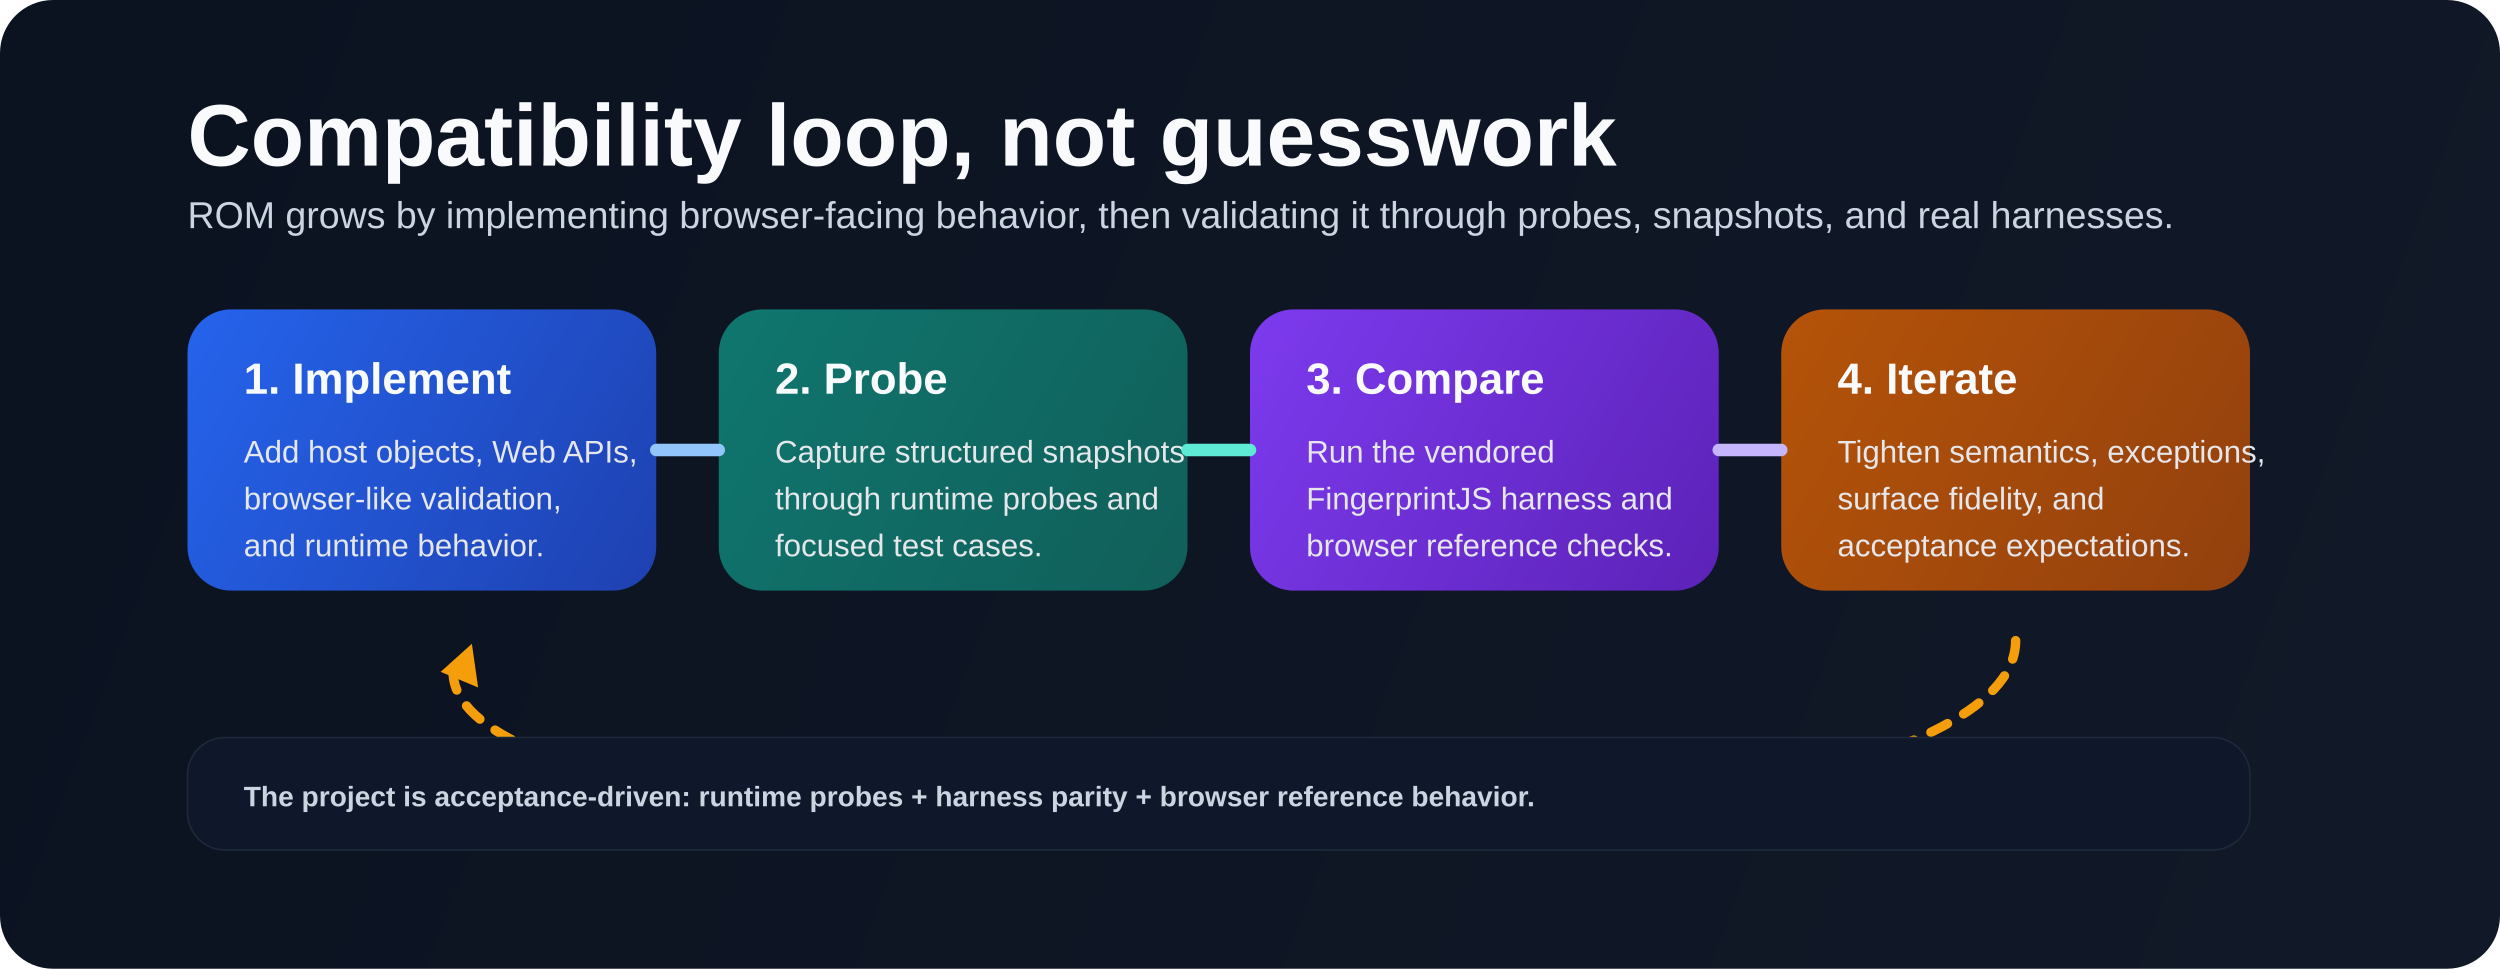
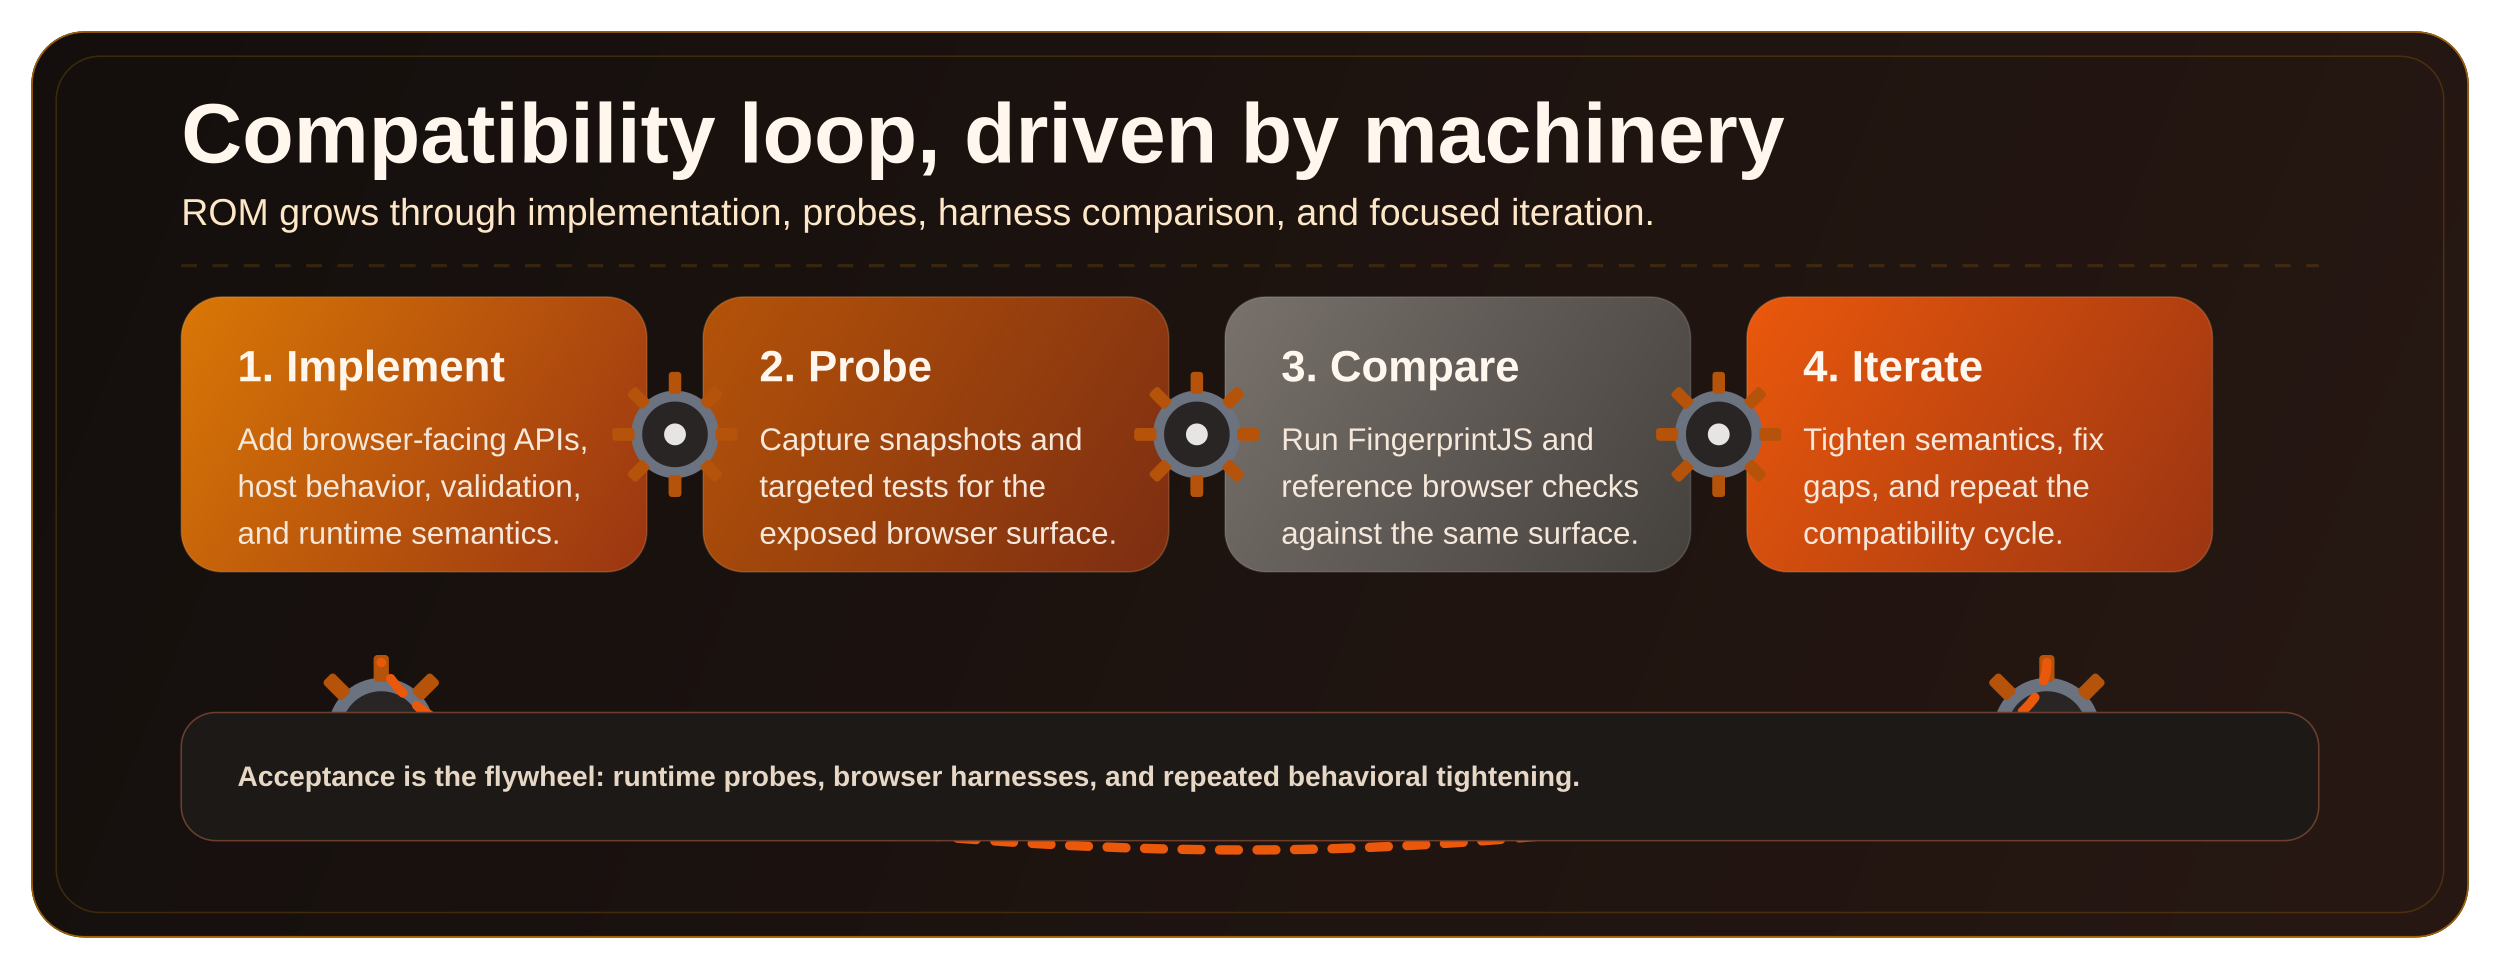
<svg xmlns="http://www.w3.org/2000/svg" width="1600" height="620" viewBox="0 0 1600 620" fill="none" role="img" aria-labelledby="title desc">
  <defs>
-     <linearGradient id="bg2" x1="80" y1="40" x2="1520" y2="580" gradientUnits="userSpaceOnUse">
-       <stop stop-color="#0B1220" />
-       <stop offset="1" stop-color="#111827" />
+     <linearGradient id="bg2" x1="110" y1="30" x2="1490" y2="590" gradientUnits="userSpaceOnUse">
+       <stop stop-color="#140F0D" />
+       <stop offset="1" stop-color="#261712" />
    </linearGradient>
-     <linearGradient id="accent1" x1="130" y1="198" x2="430" y2="378" gradientUnits="userSpaceOnUse">
-       <stop stop-color="#2563EB" />
-       <stop offset="1" stop-color="#1E40AF" />
+     <linearGradient id="box1" x1="118" y1="188" x2="414" y2="374" gradientUnits="userSpaceOnUse">
+       <stop stop-color="#D97706" />
+       <stop offset="1" stop-color="#9A3412" />
    </linearGradient>
-     <linearGradient id="accent2" x1="470" y1="198" x2="770" y2="378" gradientUnits="userSpaceOnUse">
-       <stop stop-color="#0F766E" />
-       <stop offset="1" stop-color="#115E59" />
+     <linearGradient id="box2" x1="452" y1="188" x2="748" y2="374" gradientUnits="userSpaceOnUse">
+       <stop stop-color="#B45309" />
+       <stop offset="1" stop-color="#7C2D12" />
    </linearGradient>
-     <linearGradient id="accent3" x1="810" y1="198" x2="1110" y2="378" gradientUnits="userSpaceOnUse">
-       <stop stop-color="#7C3AED" />
-       <stop offset="1" stop-color="#5B21B6" />
+     <linearGradient id="box3" x1="786" y1="188" x2="1082" y2="374" gradientUnits="userSpaceOnUse">
+       <stop stop-color="#78716C" />
+       <stop offset="1" stop-color="#44403C" />
    </linearGradient>
-     <linearGradient id="accent4" x1="1150" y1="198" x2="1450" y2="378" gradientUnits="userSpaceOnUse">
-       <stop stop-color="#B45309" />
-       <stop offset="1" stop-color="#92400E" />
+     <linearGradient id="box4" x1="1120" y1="188" x2="1416" y2="374" gradientUnits="userSpaceOnUse">
+       <stop stop-color="#EA580C" />
+       <stop offset="1" stop-color="#9A3412" />
    </linearGradient>
+     <clipPath id="clip2">
+       <rect x="20" y="20" width="1560" height="580" rx="34" />
+     </clipPath>
    <style>
-       .title { font: 700 56px 'Segoe UI', Arial, sans-serif; fill: #F8FAFC; }
-       .subtitle { font: 400 24px 'Segoe UI', Arial, sans-serif; fill: #CBD5E1; }
-       .boxTitle { font: 700 28px 'Segoe UI', Arial, sans-serif; fill: #F8FAFC; }
-       .boxText { font: 500 20px 'Segoe UI', Arial, sans-serif; fill: #E5E7EB; }
-       .footer { font: 600 18px 'Segoe UI', Arial, sans-serif; fill: #CBD5E1; }
+       .title { font: 700 54px 'Segoe UI', Arial, sans-serif; fill: #FFF7ED; }
+       .subtitle { font: 400 24px 'Segoe UI', Arial, sans-serif; fill: #FDE7C7; }
+       .boxTitle { font: 700 28px 'Segoe UI', Arial, sans-serif; fill: #FFF7ED; }
+       .boxText { font: 500 20px 'Segoe UI', Arial, sans-serif; fill: #F5E7D9; }
+       .footer { font: 600 18px 'Segoe UI', Arial, sans-serif; fill: #E7D7C5; }
    </style>
+     <g id="gearMid">
+       <circle r="28" fill="#6B7280" />
+       <circle r="21" fill="#292524" />
+       <circle r="7" fill="#E7E5E4" />
+       <rect x="-4" y="-40" width="8" height="14" rx="2" fill="#B45309" />
+       <rect x="-4" y="26" width="8" height="14" rx="2" fill="#B45309" />
+       <rect x="26" y="-4" width="14" height="8" rx="2" fill="#B45309" />
+       <rect x="-40" y="-4" width="14" height="8" rx="2" fill="#B45309" />
+       <rect x="-4" y="-40" width="8" height="14" rx="2" transform="rotate(45)" fill="#B45309" />
+       <rect x="-4" y="-40" width="8" height="14" rx="2" transform="rotate(90)" fill="#B45309" />
+       <rect x="-4" y="-40" width="8" height="14" rx="2" transform="rotate(135)" fill="#B45309" />
+       <rect x="-4" y="-40" width="8" height="14" rx="2" transform="rotate(180)" fill="#B45309" />
+       <rect x="-4" y="-40" width="8" height="14" rx="2" transform="rotate(225)" fill="#B45309" />
+       <rect x="-4" y="-40" width="8" height="14" rx="2" transform="rotate(270)" fill="#B45309" />
+       <rect x="-4" y="-40" width="8" height="14" rx="2" transform="rotate(315)" fill="#B45309" />
+     </g>
  </defs>
-   <rect width="1600" height="620" rx="34" fill="url(#bg2)" />
-   <text x="120" y="106" class="title">Compatibility loop, not guesswork</text>
-   <text x="120" y="146" class="subtitle">ROM grows by implementing browser-facing behavior, then validating it through probes, snapshots, and real harnesses.</text>
-   <rect x="120" y="198" width="300" height="180" rx="28" fill="url(#accent1)" />
-   <text x="156" y="252" class="boxTitle">1. Implement</text>
-   <text x="156" y="296" class="boxText">Add host objects, Web APIs,</text>
-   <text x="156" y="326" class="boxText">browser-like validation,</text>
-   <text x="156" y="356" class="boxText">and runtime behavior.</text>
-   <rect x="460" y="198" width="300" height="180" rx="28" fill="url(#accent2)" />
-   <text x="496" y="252" class="boxTitle">2. Probe</text>
-   <text x="496" y="296" class="boxText">Capture structured snapshots</text>
-   <text x="496" y="326" class="boxText">through runtime probes and</text>
-   <text x="496" y="356" class="boxText">focused test cases.</text>
-   <rect x="800" y="198" width="300" height="180" rx="28" fill="url(#accent3)" />
-   <text x="836" y="252" class="boxTitle">3. Compare</text>
-   <text x="836" y="296" class="boxText">Run the vendored</text>
-   <text x="836" y="326" class="boxText">FingerprintJS harness and</text>
-   <text x="836" y="356" class="boxText">browser reference checks.</text>
-   <rect x="1140" y="198" width="300" height="180" rx="28" fill="url(#accent4)" />
-   <text x="1176" y="252" class="boxTitle">4. Iterate</text>
-   <text x="1176" y="296" class="boxText">Tighten semantics, exceptions,</text>
-   <text x="1176" y="326" class="boxText">surface fidelity, and</text>
-   <text x="1176" y="356" class="boxText">acceptance expectations.</text>
-   <path d="M420 288H460" stroke="#93C5FD" stroke-width="8" stroke-linecap="round" />
-   <path d="M760 288H800" stroke="#5EEAD4" stroke-width="8" stroke-linecap="round" />
-   <path d="M1100 288H1140" stroke="#C4B5FD" stroke-width="8" stroke-linecap="round" />
-   <path d="M1290 410C1290 500 970 538 790 538C610 538 290 510 290 430" stroke="#F59E0B" stroke-width="6" stroke-linecap="round" stroke-dasharray="12 12" />
-   <polygon points="306,440 282,430 302,412" fill="#F59E0B" />
-   <rect x="120" y="472" width="1320" height="72" rx="24" fill="#0F172A" stroke="#1E293B" />
-   <text x="156" y="516" class="footer">The project is acceptance-driven: runtime probes + harness parity + browser reference behavior.</text>
+   <g clip-path="url(#clip2)">
+     <rect width="1600" height="620" fill="url(#bg2)" />
+     <rect x="20" y="20" width="1560" height="580" rx="34" fill="none" stroke="#A16207" stroke-width="2" />
+     <rect x="36" y="36" width="1528" height="548" rx="28" fill="none" stroke="#F59E0B" stroke-opacity="0.18" />
+     <text x="116" y="104" class="title">Compatibility loop, driven by machinery</text>
+     <text x="116" y="144" class="subtitle">ROM grows through implementation, probes, harness comparison, and focused iteration.</text>
+     <path d="M116 170H1484" stroke="#F59E0B" stroke-opacity="0.14" stroke-width="2" stroke-dasharray="10 10" />
+     <rect x="116" y="190" width="298" height="176" rx="26" fill="url(#box1)" stroke="#FDBA74" stroke-opacity="0.24" />
+     <text x="152" y="244" class="boxTitle">1. Implement</text>
+     <text x="152" y="288" class="boxText">Add browser-facing APIs,</text>
+     <text x="152" y="318" class="boxText">host behavior, validation,</text>
+     <text x="152" y="348" class="boxText">and runtime semantics.</text>
+     <rect x="450" y="190" width="298" height="176" rx="26" fill="url(#box2)" stroke="#FDBA74" stroke-opacity="0.24" />
+     <text x="486" y="244" class="boxTitle">2. Probe</text>
+     <text x="486" y="288" class="boxText">Capture snapshots and</text>
+     <text x="486" y="318" class="boxText">targeted tests for the</text>
+     <text x="486" y="348" class="boxText">exposed browser surface.</text>
+     <rect x="784" y="190" width="298" height="176" rx="26" fill="url(#box3)" stroke="#D6D3D1" stroke-opacity="0.18" />
+     <text x="820" y="244" class="boxTitle">3. Compare</text>
+     <text x="820" y="288" class="boxText">Run FingerprintJS and</text>
+     <text x="820" y="318" class="boxText">reference browser checks</text>
+     <text x="820" y="348" class="boxText">against the same surface.</text>
+     <rect x="1118" y="190" width="298" height="176" rx="26" fill="url(#box4)" stroke="#FDBA74" stroke-opacity="0.24" />
+     <text x="1154" y="244" class="boxTitle">4. Iterate</text>
+     <text x="1154" y="288" class="boxText">Tighten semantics, fix</text>
+     <text x="1154" y="318" class="boxText">gaps, and repeat the</text>
+     <text x="1154" y="348" class="boxText">compatibility cycle.</text>
+     <path d="M414 278H450" stroke="#F59E0B" stroke-width="8" stroke-linecap="round" />
+     <path d="M748 278H784" stroke="#F59E0B" stroke-width="8" stroke-linecap="round" />
+     <path d="M1082 278H1118" stroke="#F59E0B" stroke-width="8" stroke-linecap="round" />
+     <use href="#gearMid" transform="translate(432 278)" />
+     <use href="#gearMid" transform="translate(766 278)" />
+     <use href="#gearMid" transform="translate(1100 278)" />
+     <use href="#gearMid" transform="translate(1310 468) scale(1.22)" />
+     <use href="#gearMid" transform="translate(244 468) scale(1.22)" />
+     <path d="M1310 424C1310 510 990 544 798 544C606 544 286 516 244 424" stroke="#EA580C" stroke-width="6" stroke-linecap="round" stroke-dasharray="12 12" />
+     <rect x="116" y="456" width="1368" height="82" rx="22" fill="#1C1917" stroke="#6B3E2E" />
+     <text x="152" y="503" class="footer">Acceptance is the flywheel: runtime probes, browser harnesses, and repeated behavioral tightening.</text>
+   </g>
</svg>
